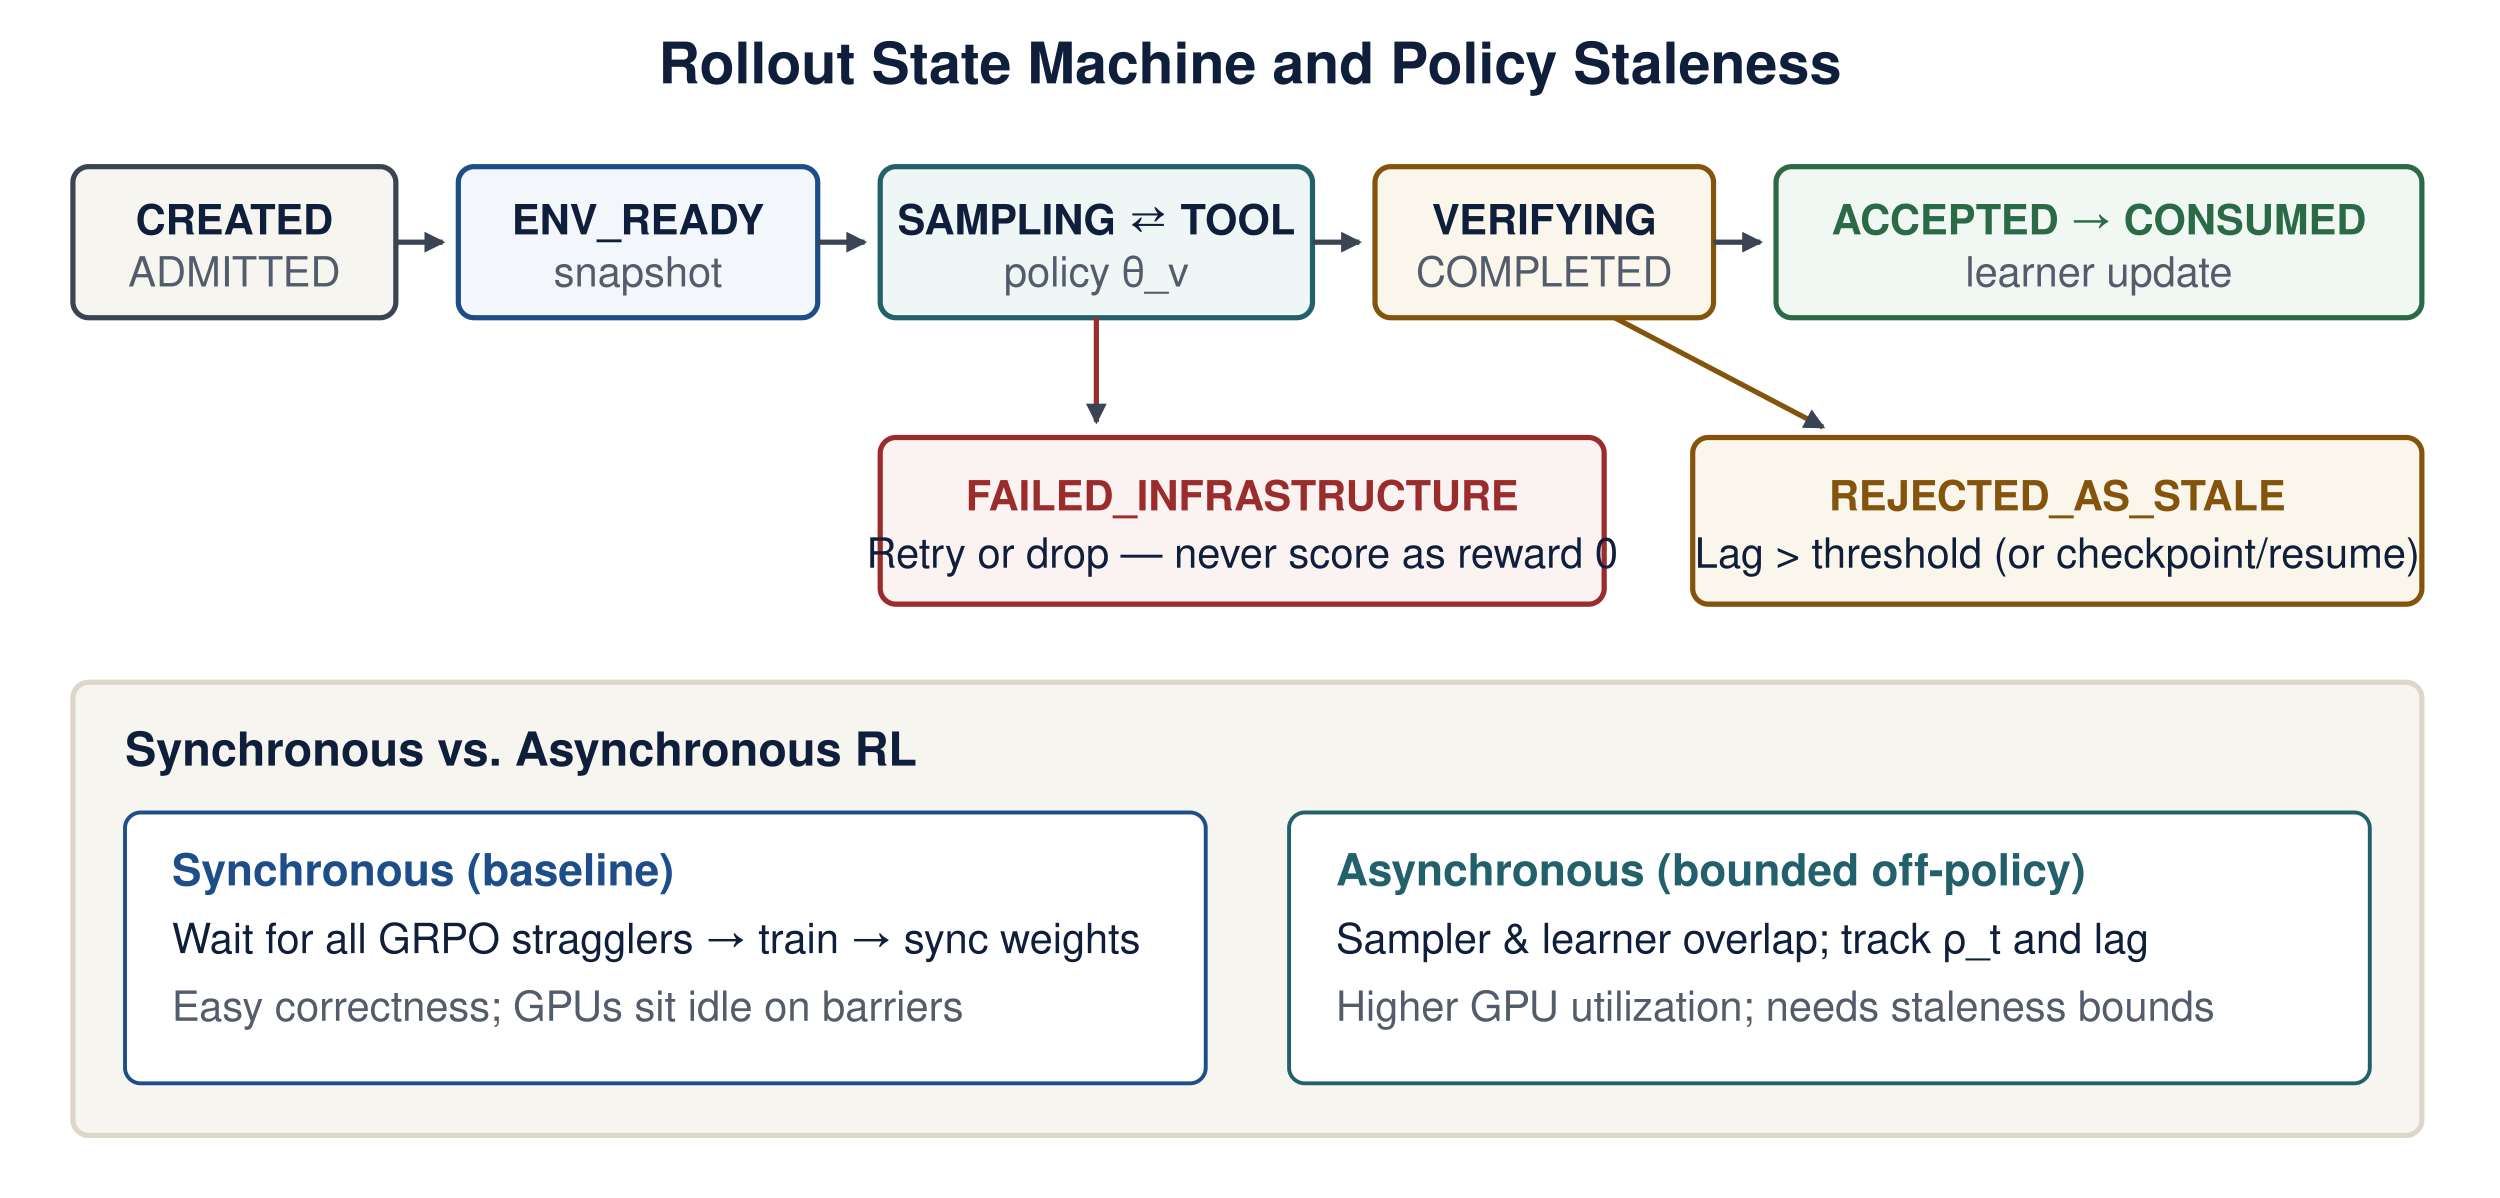
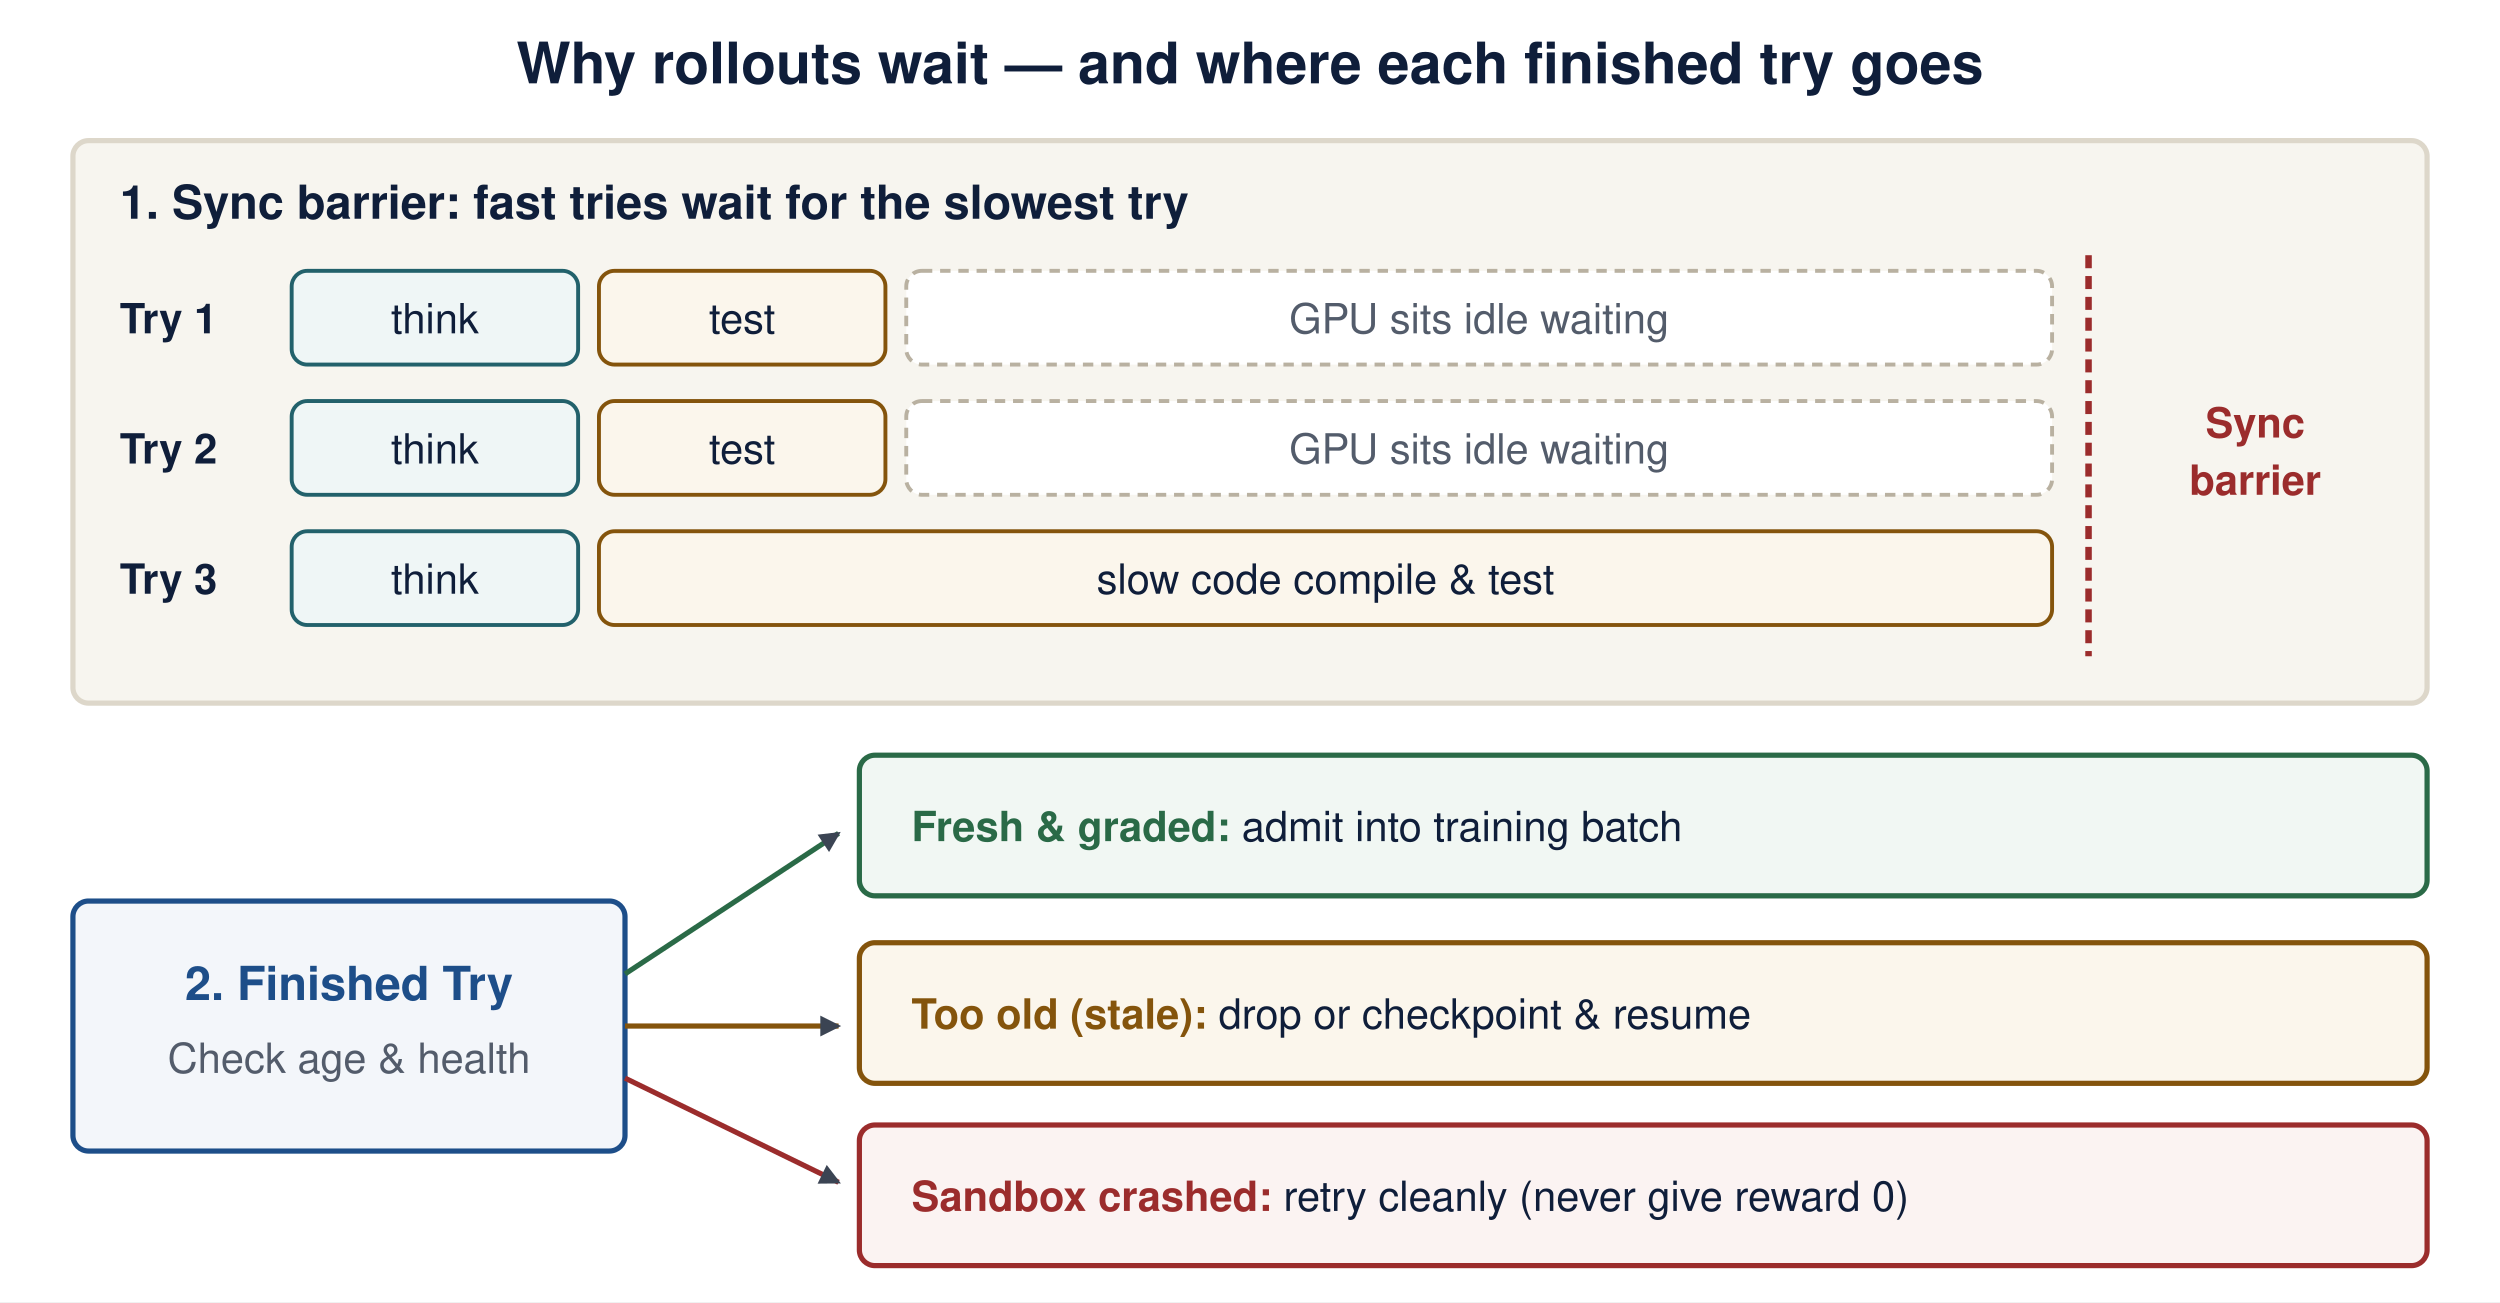
- <svg xmlns="http://www.w3.org/2000/svg" viewBox="0 0 960 460" role="img" aria-labelledby="t d">
+ <svg xmlns="http://www.w3.org/2000/svg" viewBox="0 0 960 500" role="img" aria-labelledby="t d">
  <defs>
    <marker id="arrow" markerWidth="10" markerHeight="10" refX="8" refY="5" orient="auto" markerUnits="userSpaceOnUse">
      <path d="M1 1 L9 5 L1 9 Z" fill="#3b4453" />
    </marker>
  </defs>
-   <rect width="960" height="460" fill="#ffffff" />
+   <rect width="960" height="500" fill="#ffffff" />
  <g font-family="Helvetica, Arial, 'Liberation Sans', sans-serif" fill="#0f1e3a">
-     <text x="480" y="32" text-anchor="middle" font-size="22" font-weight="700">Rollout State Machine and Policy Staleness</text>
-     <rect x="28" y="64" width="124" height="58" rx="6" fill="#f7f5ef" stroke="#3b4453" stroke-width="2" />
-     <text x="90" y="90" text-anchor="middle" font-size="16" font-weight="700">CREATED</text>
-     <text x="90" y="110" text-anchor="middle" font-size="16" fill="#535c6b">ADMITTED</text>
-     <rect x="176" y="64" width="138" height="58" rx="6" fill="#f3f6fa" stroke="#1d4e89" stroke-width="2" />
-     <text x="245" y="90" text-anchor="middle" font-size="16" font-weight="700">ENV_READY</text>
-     <text x="245" y="110" text-anchor="middle" font-size="16" fill="#535c6b">snapshot</text>
-     <rect x="338" y="64" width="166" height="58" rx="6" fill="#eff6f6" stroke="#22616b" stroke-width="2" />
-     <text x="421" y="90" text-anchor="middle" font-size="16" font-weight="700">SAMPLING ⇄ TOOL</text>
-     <text x="421" y="110" text-anchor="middle" font-size="16" fill="#535c6b">policy θ_v</text>
-     <rect x="528" y="64" width="130" height="58" rx="6" fill="#fbf6ec" stroke="#84540c" stroke-width="2" />
-     <text x="593" y="90" text-anchor="middle" font-size="16" font-weight="700">VERIFYING</text>
-     <text x="593" y="110" text-anchor="middle" font-size="16" fill="#535c6b">COMPLETED</text>
-     <rect x="682" y="64" width="248" height="58" rx="6" fill="#f1f7f3" stroke="#2a6a47" stroke-width="2" />
-     <text x="806" y="90" text-anchor="middle" font-size="16" font-weight="700" fill="#2a6a47">ACCEPTED → CONSUMED</text>
-     <text x="806" y="110" text-anchor="middle" font-size="16" fill="#535c6b">learner update</text>
-     <path d="M152 93 H170" fill="none" stroke="#3b4453" stroke-width="2" marker-end="url(#arrow)" />
-     <path d="M314 93 H332" fill="none" stroke="#3b4453" stroke-width="2" marker-end="url(#arrow)" />
-     <path d="M504 93 H522" fill="none" stroke="#3b4453" stroke-width="2" marker-end="url(#arrow)" />
-     <path d="M658 93 H676" fill="none" stroke="#3b4453" stroke-width="2" marker-end="url(#arrow)" />
-     <rect x="338" y="168" width="278" height="64" rx="6" fill="#fbf3f2" stroke="#9b2c2c" stroke-width="2" />
-     <text x="477" y="196" text-anchor="middle" font-size="16" font-weight="700" fill="#9b2c2c">FAILED_INFRASTRUCTURE</text>
-     <text x="477" y="218" text-anchor="middle" font-size="16">Retry or drop — never score as reward 0</text>
-     <rect x="650" y="168" width="280" height="64" rx="6" fill="#fbf6ec" stroke="#84540c" stroke-width="2" />
-     <text x="790" y="196" text-anchor="middle" font-size="16" font-weight="700" fill="#84540c">REJECTED_AS_STALE</text>
-     <text x="790" y="218" text-anchor="middle" font-size="16">Lag &gt; threshold (or checkpoint/resume)</text>
-     <path d="M421 122 V162" fill="none" stroke="#9b2c2c" stroke-width="2" marker-end="url(#arrow)" />
-     <path d="M620 122 L700 164" fill="none" stroke="#84540c" stroke-width="2" marker-end="url(#arrow)" />
-     <rect x="28" y="262" width="902" height="174" rx="6" fill="#f7f5ef" stroke="#ddd7ca" stroke-width="2" />
-     <text x="48" y="294" font-size="18" font-weight="700">Synchronous vs. Asynchronous RL</text>
-     <rect x="48" y="312" width="415" height="104" rx="6" fill="#ffffff" stroke="#1d4e89" stroke-width="1.5" />
-     <text x="66" y="340" font-size="17" font-weight="700" fill="#1d4e89">Synchronous (baseline)</text>
-     <text x="66" y="366" font-size="16">Wait for all GRPO stragglers → train → sync weights</text>
-     <text x="66" y="392" font-size="16" fill="#535c6b">Easy correctness; GPUs sit idle on barriers</text>
-     <rect x="495" y="312" width="415" height="104" rx="6" fill="#ffffff" stroke="#22616b" stroke-width="1.5" />
-     <text x="513" y="340" font-size="17" font-weight="700" fill="#22616b">Asynchronous (bounded off-policy)</text>
-     <text x="513" y="366" font-size="16">Sampler &amp; learner overlap; track ρ_t and lag</text>
-     <text x="513" y="392" font-size="16" fill="#535c6b">Higher GPU utilization; needs staleness bounds</text>
+     <text x="480" y="32" text-anchor="middle" font-size="22" font-weight="700">Why rollouts wait — and where each finished try goes</text>
+     <rect x="28" y="54" width="904" height="216" rx="6" fill="#f7f5ef" stroke="#ddd7ca" stroke-width="2" />
+     <text x="46" y="84" font-size="18" font-weight="700">1. Sync barrier: fast tries wait for the slowest try</text>
+     <text x="46" y="128" font-size="16" font-weight="700">Try 1</text>
+     <rect x="112" y="104" width="110" height="36" rx="6" fill="#eff6f6" stroke="#22616b" stroke-width="1.5" />
+     <text x="167" y="128" text-anchor="middle" font-size="16">think</text>
+     <rect x="230" y="104" width="110" height="36" rx="6" fill="#fbf6ec" stroke="#84540c" stroke-width="1.5" />
+     <text x="285" y="128" text-anchor="middle" font-size="16">test</text>
+     <rect x="348" y="104" width="440" height="36" rx="6" fill="#ffffff" stroke="#b9b1a1" stroke-dasharray="4 3" stroke-width="1.5" />
+     <text x="568" y="128" text-anchor="middle" font-size="16" fill="#535c6b">GPU sits idle waiting</text>
+     <text x="46" y="178" font-size="16" font-weight="700">Try 2</text>
+     <rect x="112" y="154" width="110" height="36" rx="6" fill="#eff6f6" stroke="#22616b" stroke-width="1.5" />
+     <text x="167" y="178" text-anchor="middle" font-size="16">think</text>
+     <rect x="230" y="154" width="110" height="36" rx="6" fill="#fbf6ec" stroke="#84540c" stroke-width="1.5" />
+     <text x="285" y="178" text-anchor="middle" font-size="16">test</text>
+     <rect x="348" y="154" width="440" height="36" rx="6" fill="#ffffff" stroke="#b9b1a1" stroke-dasharray="4 3" stroke-width="1.5" />
+     <text x="568" y="178" text-anchor="middle" font-size="16" fill="#535c6b">GPU sits idle waiting</text>
+     <text x="46" y="228" font-size="16" font-weight="700">Try 3</text>
+     <rect x="112" y="204" width="110" height="36" rx="6" fill="#eff6f6" stroke="#22616b" stroke-width="1.5" />
+     <text x="167" y="228" text-anchor="middle" font-size="16">think</text>
+     <rect x="230" y="204" width="558" height="36" rx="6" fill="#fbf6ec" stroke="#84540c" stroke-width="1.5" />
+     <text x="509" y="228" text-anchor="middle" font-size="16">slow code compile &amp; test</text>
+     <line x1="802" y1="98" x2="802" y2="252" stroke="#9b2c2c" stroke-width="2.5" stroke-dasharray="5 3" />
+     <text x="866" y="168" text-anchor="middle" font-size="16" font-weight="700" fill="#9b2c2c">Sync</text>
+     <text x="866" y="190" text-anchor="middle" font-size="16" font-weight="700" fill="#9b2c2c">barrier</text>
+     <rect x="28" y="346" width="212" height="96" rx="6" fill="#f3f6fa" stroke="#1d4e89" stroke-width="2" />
+     <text x="134" y="384" text-anchor="middle" font-size="18" font-weight="700" fill="#1d4e89">2. Finished Try</text>
+     <text x="134" y="412" text-anchor="middle" font-size="16" fill="#535c6b">Check age &amp; health</text>
+     <path d="M240 374 L322 320" fill="none" stroke="#2a6a47" stroke-width="2" marker-end="url(#arrow)" />
+     <path d="M240 394 H322" fill="none" stroke="#84540c" stroke-width="2" marker-end="url(#arrow)" />
+     <path d="M240 414 L322 454" fill="none" stroke="#9b2c2c" stroke-width="2" marker-end="url(#arrow)" />
+     <rect x="330" y="290" width="602" height="54" rx="6" fill="#f1f7f3" stroke="#2a6a47" stroke-width="2" />
+     <text x="350" y="323" font-size="16">
+       <tspan font-weight="700" fill="#2a6a47">Fresh &amp; graded:</tspan> admit into training batch</text>
+     <rect x="330" y="362" width="602" height="54" rx="6" fill="#fbf6ec" stroke="#84540c" stroke-width="2" />
+     <text x="350" y="395" font-size="16">
+       <tspan font-weight="700" fill="#84540c">Too old (stale):</tspan> drop or checkpoint &amp; resume</text>
+     <rect x="330" y="432" width="602" height="54" rx="6" fill="#fbf3f2" stroke="#9b2c2c" stroke-width="2" />
+     <text x="350" y="465" font-size="16">
+       <tspan font-weight="700" fill="#9b2c2c">Sandbox crashed:</tspan> retry cleanly (never give reward 0)</text>
  </g>
</svg>
